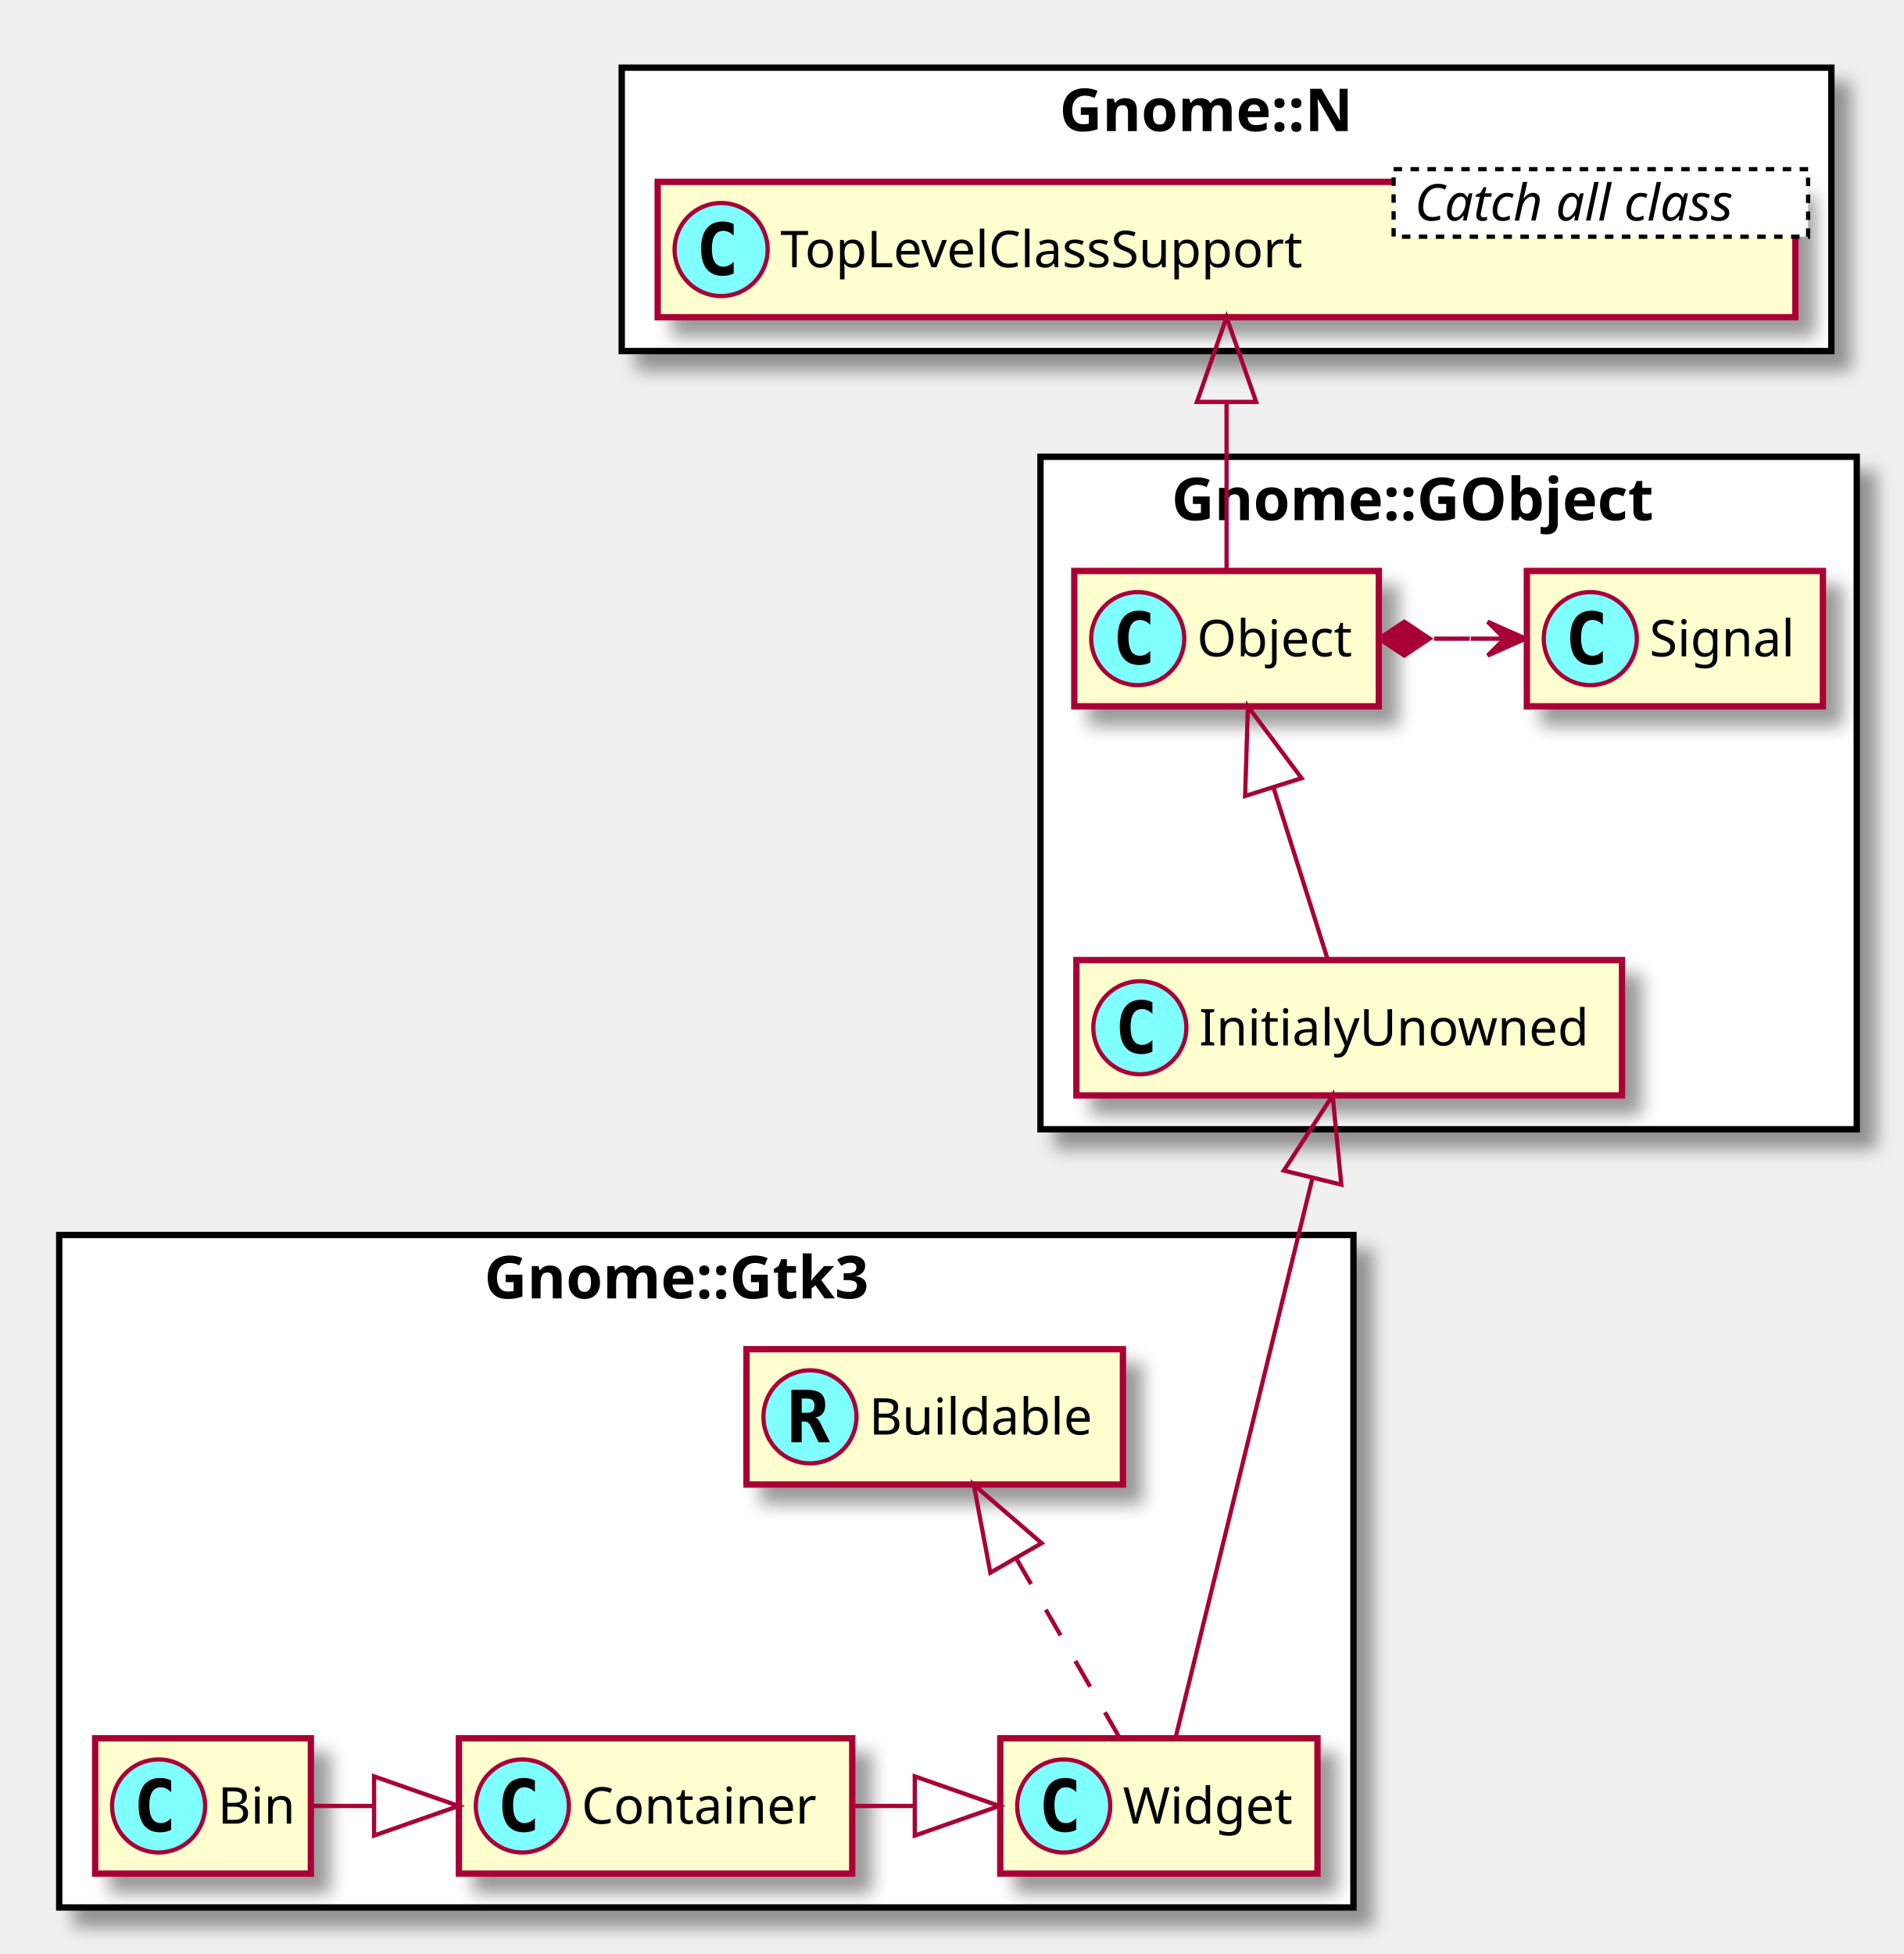
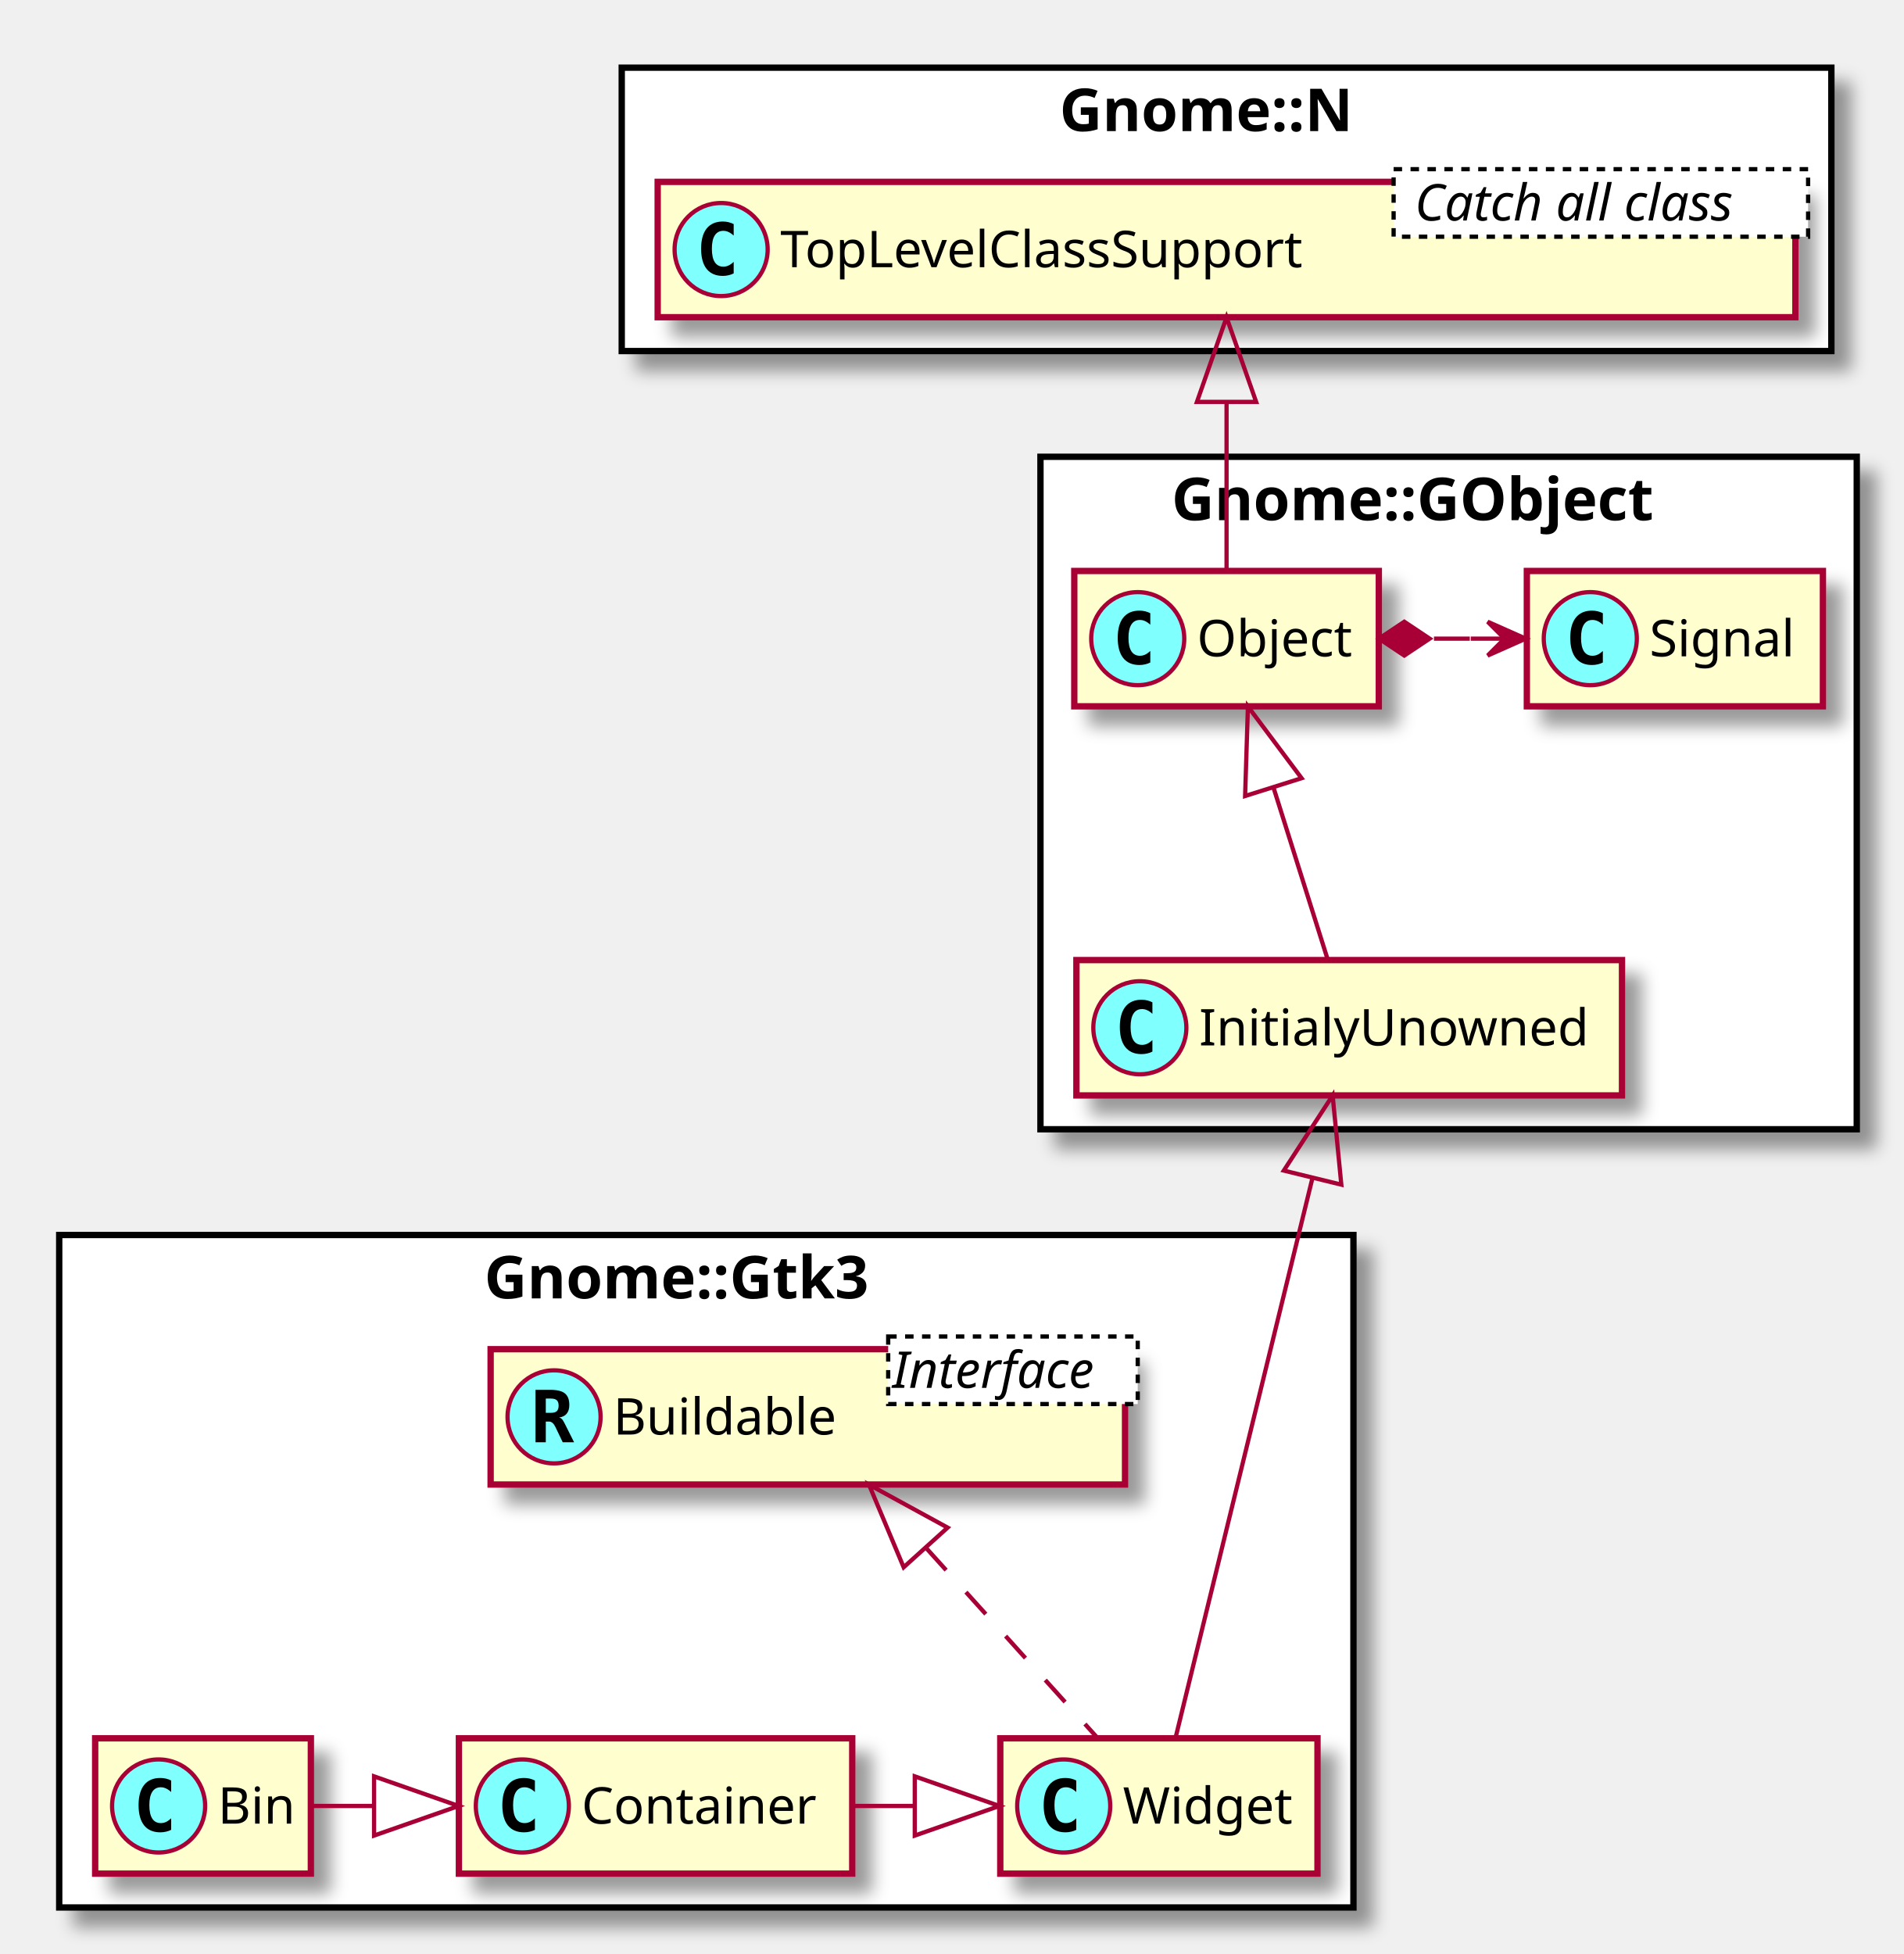
<svg xmlns="http://www.w3.org/2000/svg" contentScriptType="application/ecmascript" contentStyleType="text/css" height="462px" preserveAspectRatio="none" style="width:450px;height:462px;" version="1.1" viewBox="0 0 450 462" width="450px" zoomAndPan="magnify">
  <defs>
-     <filter height="300%" id="f1juwycvbsfvh9" width="300%" x="-1" y="-1">
+     <filter height="300%" id="fu151f04ijj45" width="300%" x="-1" y="-1">
      <feGaussianBlur result="blurOut" stdDeviation="2.0" />
      <feColorMatrix in="blurOut" result="blurOut2" type="matrix" values="0 0 0 0 0 0 0 0 0 0 0 0 0 0 0 0 0 0 .4 0" />
      <feOffset dx="4.0" dy="4.0" in="blurOut2" result="blurOut3" />
      <feBlend in="SourceGraphic" in2="blurOut3" mode="normal" />
    </filter>
  </defs>
  <g>
-     <rect fill="#FFFFFF" filter="url(#f1juwycvbsfvh9)" height="159" style="stroke: #000000; stroke-width: 1.5;" width="306" x="14" y="292" />
+     <rect fill="#FFFFFF" filter="url(#fu151f04ijj45)" height="159" style="stroke: #000000; stroke-width: 1.5;" width="306" x="14" y="292" />
    <text fill="#000000" font-family="sans-serif" font-size="14" font-weight="bold" lengthAdjust="spacingAndGlyphs" textLength="105" x="114.5" y="306.995">Gnome::Gtk3</text>
-     <rect fill="#FFFFFF" filter="url(#f1juwycvbsfvh9)" height="67" style="stroke: #000000; stroke-width: 1.5;" width="286" x="147" y="16" />
+     <rect fill="#FFFFFF" filter="url(#fu151f04ijj45)" height="67" style="stroke: #000000; stroke-width: 1.5;" width="286" x="147" y="16" />
    <text fill="#000000" font-family="sans-serif" font-size="14" font-weight="bold" lengthAdjust="spacingAndGlyphs" textLength="79" x="250.5" y="30.995">Gnome::N</text>
-     <rect fill="#FFFFFF" filter="url(#f1juwycvbsfvh9)" height="159" style="stroke: #000000; stroke-width: 1.5;" width="193" x="246" y="108" />
+     <rect fill="#FFFFFF" filter="url(#fu151f04ijj45)" height="159" style="stroke: #000000; stroke-width: 1.5;" width="193" x="246" y="108" />
    <text fill="#000000" font-family="sans-serif" font-size="14" font-weight="bold" lengthAdjust="spacingAndGlyphs" textLength="131" x="277" y="122.995">Gnome::GObject</text>
-     <rect fill="#FEFECE" filter="url(#f1juwycvbsfvh9)" height="32" id="Gnome::Gtk3::Buildable" style="stroke: #A80036; stroke-width: 1.5;" width="89" x="176.5" y="319" />
-     <ellipse cx="191.5" cy="335" fill="#80FFFF" rx="11" ry="11" style="stroke: #A80036; stroke-width: 1.0;" />
-     <path d="M192.703,335.141 Q193.062,335.219 193.328,335.5 Q193.609,335.766 194,336.547 L196.234,341 L193.547,341 L192.047,337.875 Q191.984,337.734 191.875,337.5 Q191.219,336.109 190.328,336.109 L189.547,336.109 L189.547,341 L187.109,341 L187.109,328.609 L190.641,328.609 Q193.031,328.609 194.062,329.453 Q195.109,330.297 195.109,332.203 Q195.109,333.484 194.484,334.25 Q193.875,335 192.703,335.141 Z M189.547,330.672 L189.547,334.047 L190.703,334.047 Q191.719,334.047 192.141,333.656 Q192.578,333.25 192.578,332.344 Q192.578,331.453 192.141,331.062 Q191.719,330.672 190.703,330.672 L189.547,330.672 Z " />
-     <text fill="#000000" font-family="sans-serif" font-size="12" lengthAdjust="spacingAndGlyphs" textLength="57" x="205.5" y="339.181">Buildable</text>
-     <rect fill="#FEFECE" filter="url(#f1juwycvbsfvh9)" height="32" id="Gnome::Gtk3::Widget" style="stroke: #A80036; stroke-width: 1.5;" width="75" x="236.5" y="411" />
+     <rect fill="#FEFECE" filter="url(#fu151f04ijj45)" height="32" id="Gnome::Gtk3::Buildable" style="stroke: #A80036; stroke-width: 1.5;" width="150" x="116" y="319" />
+     <ellipse cx="131" cy="335" fill="#80FFFF" rx="11" ry="11" style="stroke: #A80036; stroke-width: 1.0;" />
+     <path d="M132.203,335.141 Q132.562,335.219 132.828,335.5 Q133.109,335.766 133.5,336.547 L135.734,341 L133.047,341 L131.547,337.875 Q131.484,337.734 131.375,337.5 Q130.719,336.109 129.828,336.109 L129.047,336.109 L129.047,341 L126.609,341 L126.609,328.609 L130.141,328.609 Q132.531,328.609 133.562,329.453 Q134.609,330.297 134.609,332.203 Q134.609,333.484 133.984,334.25 Q133.375,335 132.203,335.141 Z M129.047,330.672 L129.047,334.047 L130.203,334.047 Q131.219,334.047 131.641,333.656 Q132.078,333.25 132.078,332.344 Q132.078,331.453 131.641,331.062 Q131.219,330.672 130.203,330.672 L129.047,330.672 Z " />
+     <text fill="#000000" font-family="sans-serif" font-size="12" lengthAdjust="spacingAndGlyphs" textLength="57" x="145" y="339.181">Buildable</text>
+     <rect fill="#FFFFFF" height="15.969" style="stroke: #000000; stroke-width: 1.0; stroke-dasharray: 2.0,2.0;" width="59" x="210" y="316" />
+     <text fill="#000000" font-family="sans-serif" font-size="12" font-style="italic" lengthAdjust="spacingAndGlyphs" textLength="57" x="211" y="328.139">Interface</text>
+     <rect fill="#FEFECE" filter="url(#fu151f04ijj45)" height="32" id="Gnome::Gtk3::Widget" style="stroke: #A80036; stroke-width: 1.5;" width="75" x="236.5" y="411" />
    <ellipse cx="251.5" cy="427" fill="#80FFFF" rx="11" ry="11" style="stroke: #A80036; stroke-width: 1.0;" />
    <path d="M254.469,432.641 Q253.891,432.938 253.25,433.078 Q252.609,433.234 251.906,433.234 Q249.406,433.234 248.078,431.594 Q246.766,429.938 246.766,426.812 Q246.766,423.688 248.078,422.031 Q249.406,420.375 251.906,420.375 Q252.609,420.375 253.25,420.531 Q253.906,420.688 254.469,420.984 L254.469,423.703 Q253.844,423.125 253.25,422.859 Q252.656,422.578 252.031,422.578 Q250.688,422.578 250,423.656 Q249.312,424.719 249.312,426.812 Q249.312,428.906 250,429.984 Q250.688,431.047 252.031,431.047 Q252.656,431.047 253.25,430.781 Q253.844,430.5 254.469,429.922 L254.469,432.641 Z " />
    <text fill="#000000" font-family="sans-serif" font-size="12" lengthAdjust="spacingAndGlyphs" textLength="43" x="265.5" y="431.181">Widget</text>
-     <rect fill="#FEFECE" filter="url(#f1juwycvbsfvh9)" height="32" id="Gnome::Gtk3::Bin" style="stroke: #A80036; stroke-width: 1.5;" width="51" x="22.5" y="411" />
+     <rect fill="#FEFECE" filter="url(#fu151f04ijj45)" height="32" id="Gnome::Gtk3::Bin" style="stroke: #A80036; stroke-width: 1.5;" width="51" x="22.5" y="411" />
    <ellipse cx="37.5" cy="427" fill="#80FFFF" rx="11" ry="11" style="stroke: #A80036; stroke-width: 1.0;" />
    <path d="M40.469,432.641 Q39.891,432.938 39.25,433.078 Q38.609,433.234 37.906,433.234 Q35.406,433.234 34.078,431.594 Q32.766,429.938 32.766,426.812 Q32.766,423.688 34.078,422.031 Q35.406,420.375 37.906,420.375 Q38.609,420.375 39.25,420.531 Q39.906,420.688 40.469,420.984 L40.469,423.703 Q39.844,423.125 39.25,422.859 Q38.656,422.578 38.031,422.578 Q36.688,422.578 36,423.656 Q35.312,424.719 35.312,426.812 Q35.312,428.906 36,429.984 Q36.688,431.047 38.031,431.047 Q38.656,431.047 39.25,430.781 Q39.844,430.5 40.469,429.922 L40.469,432.641 Z " />
    <text fill="#000000" font-family="sans-serif" font-size="12" lengthAdjust="spacingAndGlyphs" textLength="19" x="51.5" y="431.181">Bin</text>
-     <rect fill="#FEFECE" filter="url(#f1juwycvbsfvh9)" height="32" id="Gnome::Gtk3::Container" style="stroke: #A80036; stroke-width: 1.5;" width="93" x="108.5" y="411" />
+     <rect fill="#FEFECE" filter="url(#fu151f04ijj45)" height="32" id="Gnome::Gtk3::Container" style="stroke: #A80036; stroke-width: 1.5;" width="93" x="108.5" y="411" />
    <ellipse cx="123.5" cy="427" fill="#80FFFF" rx="11" ry="11" style="stroke: #A80036; stroke-width: 1.0;" />
    <path d="M126.469,432.641 Q125.891,432.938 125.25,433.078 Q124.609,433.234 123.906,433.234 Q121.406,433.234 120.078,431.594 Q118.766,429.938 118.766,426.812 Q118.766,423.688 120.078,422.031 Q121.406,420.375 123.906,420.375 Q124.609,420.375 125.25,420.531 Q125.906,420.688 126.469,420.984 L126.469,423.703 Q125.844,423.125 125.25,422.859 Q124.656,422.578 124.031,422.578 Q122.688,422.578 122,423.656 Q121.312,424.719 121.312,426.812 Q121.312,428.906 122,429.984 Q122.688,431.047 124.031,431.047 Q124.656,431.047 125.25,430.781 Q125.844,430.5 126.469,429.922 L126.469,432.641 Z " />
    <text fill="#000000" font-family="sans-serif" font-size="12" lengthAdjust="spacingAndGlyphs" textLength="61" x="137.5" y="431.181">Container</text>
-     <rect fill="#FEFECE" filter="url(#f1juwycvbsfvh9)" height="32" id="Gnome::N::TopLevelClassSupport" style="stroke: #A80036; stroke-width: 1.5;" width="269" x="155.5" y="43" />
+     <rect fill="#FEFECE" filter="url(#fu151f04ijj45)" height="32" id="Gnome::N::TopLevelClassSupport" style="stroke: #A80036; stroke-width: 1.5;" width="269" x="155.5" y="43" />
    <ellipse cx="170.5" cy="59" fill="#80FFFF" rx="11" ry="11" style="stroke: #A80036; stroke-width: 1.0;" />
    <path d="M173.469,64.641 Q172.891,64.938 172.25,65.078 Q171.609,65.234 170.906,65.234 Q168.406,65.234 167.078,63.594 Q165.766,61.938 165.766,58.812 Q165.766,55.688 167.078,54.031 Q168.406,52.375 170.906,52.375 Q171.609,52.375 172.25,52.531 Q172.906,52.688 173.469,52.984 L173.469,55.703 Q172.844,55.125 172.25,54.859 Q171.656,54.578 171.031,54.578 Q169.688,54.578 169,55.656 Q168.312,56.719 168.312,58.812 Q168.312,60.906 169,61.984 Q169.688,63.047 171.031,63.047 Q171.656,63.047 172.25,62.781 Q172.844,62.5 173.469,61.922 L173.469,64.641 Z " />
    <text fill="#000000" font-family="sans-serif" font-size="12" lengthAdjust="spacingAndGlyphs" textLength="137" x="184.5" y="63.181">TopLevelClassSupport</text>
    <rect fill="#FFFFFF" height="15.969" style="stroke: #000000; stroke-width: 1.0; stroke-dasharray: 2.0,2.0;" width="98" x="329.5" y="40" />
    <text fill="#000000" font-family="sans-serif" font-size="12" font-style="italic" lengthAdjust="spacingAndGlyphs" textLength="88" x="334.5" y="52.139">Catch all class</text>
-     <rect fill="#FEFECE" filter="url(#f1juwycvbsfvh9)" height="32" id="Gnome::GObject::Object" style="stroke: #A80036; stroke-width: 1.5;" width="72" x="254" y="135" />
+     <rect fill="#FEFECE" filter="url(#fu151f04ijj45)" height="32" id="Gnome::GObject::Object" style="stroke: #A80036; stroke-width: 1.5;" width="72" x="254" y="135" />
    <ellipse cx="269" cy="151" fill="#80FFFF" rx="11" ry="11" style="stroke: #A80036; stroke-width: 1.0;" />
    <path d="M271.969,156.641 Q271.391,156.938 270.75,157.078 Q270.109,157.234 269.406,157.234 Q266.906,157.234 265.578,155.594 Q264.266,153.938 264.266,150.812 Q264.266,147.688 265.578,146.031 Q266.906,144.375 269.406,144.375 Q270.109,144.375 270.75,144.531 Q271.406,144.688 271.969,144.984 L271.969,147.703 Q271.344,147.125 270.75,146.859 Q270.156,146.578 269.531,146.578 Q268.188,146.578 267.5,147.656 Q266.812,148.719 266.812,150.812 Q266.812,152.906 267.5,153.984 Q268.188,155.047 269.531,155.047 Q270.156,155.047 270.75,154.781 Q271.344,154.5 271.969,153.922 L271.969,156.641 Z " />
    <text fill="#000000" font-family="sans-serif" font-size="12" lengthAdjust="spacingAndGlyphs" textLength="40" x="283" y="155.181">Object</text>
-     <rect fill="#FEFECE" filter="url(#f1juwycvbsfvh9)" height="32" id="Gnome::GObject::InitialyUnowned" style="stroke: #A80036; stroke-width: 1.5;" width="129" x="254.5" y="227" />
+     <rect fill="#FEFECE" filter="url(#fu151f04ijj45)" height="32" id="Gnome::GObject::InitialyUnowned" style="stroke: #A80036; stroke-width: 1.5;" width="129" x="254.5" y="227" />
    <ellipse cx="269.5" cy="243" fill="#80FFFF" rx="11" ry="11" style="stroke: #A80036; stroke-width: 1.0;" />
    <path d="M272.469,248.641 Q271.891,248.938 271.25,249.078 Q270.609,249.234 269.906,249.234 Q267.406,249.234 266.078,247.594 Q264.766,245.938 264.766,242.812 Q264.766,239.688 266.078,238.031 Q267.406,236.375 269.906,236.375 Q270.609,236.375 271.25,236.531 Q271.906,236.688 272.469,236.984 L272.469,239.703 Q271.844,239.125 271.25,238.859 Q270.656,238.578 270.031,238.578 Q268.688,238.578 268,239.656 Q267.312,240.719 267.312,242.812 Q267.312,244.906 268,245.984 Q268.688,247.047 270.031,247.047 Q270.656,247.047 271.25,246.781 Q271.844,246.5 272.469,245.922 L272.469,248.641 Z " />
    <text fill="#000000" font-family="sans-serif" font-size="12" lengthAdjust="spacingAndGlyphs" textLength="97" x="283.5" y="247.181">InitialyUnowned</text>
-     <rect fill="#FEFECE" filter="url(#f1juwycvbsfvh9)" height="32" id="Gnome::GObject::Signal" style="stroke: #A80036; stroke-width: 1.5;" width="70" x="361" y="135" />
+     <rect fill="#FEFECE" filter="url(#fu151f04ijj45)" height="32" id="Gnome::GObject::Signal" style="stroke: #A80036; stroke-width: 1.5;" width="70" x="361" y="135" />
    <ellipse cx="376" cy="151" fill="#80FFFF" rx="11" ry="11" style="stroke: #A80036; stroke-width: 1.0;" />
    <path d="M378.969,156.641 Q378.391,156.938 377.75,157.078 Q377.109,157.234 376.406,157.234 Q373.906,157.234 372.578,155.594 Q371.266,153.938 371.266,150.812 Q371.266,147.688 372.578,146.031 Q373.906,144.375 376.406,144.375 Q377.109,144.375 377.75,144.531 Q378.406,144.688 378.969,144.984 L378.969,147.703 Q378.344,147.125 377.75,146.859 Q377.156,146.578 376.531,146.578 Q375.188,146.578 374.5,147.656 Q373.812,148.719 373.812,150.812 Q373.812,152.906 374.5,153.984 Q375.188,155.047 376.531,155.047 Q377.156,155.047 377.75,154.781 Q378.344,154.5 378.969,153.922 L378.969,156.641 Z " />
    <text fill="#000000" font-family="sans-serif" font-size="12" lengthAdjust="spacingAndGlyphs" textLength="38" x="390" y="155.181">Signal</text>
    <path d="M290,95.405 C290,109.079 290,123.937 290,134.85 " fill="none" id="Gnome::N::TopLevelClassSupport-Gnome::GObject::Object" style="stroke: #A80036; stroke-width: 1.0;" />
    <polygon fill="none" points="283,95.025,290,75.025,297,95.025,283,95.025" style="stroke: #A80036; stroke-width: 1.0;" />
    <path d="M301.164,186.418 C305.559,200.361 310.386,215.674 313.909,226.85 " fill="none" id="Gnome::GObject::Object-Gnome::GObject::InitialyUnowned" style="stroke: #A80036; stroke-width: 1.0;" />
    <polygon fill="none" points="294.388,188.204,295.051,167.025,307.74,183.995,294.388,188.204" style="stroke: #A80036; stroke-width: 1.0;" />
    <path d="M339.041,151 C341.867,151 344.692,151 347.517,151 " fill="none" id="Gnome::GObject::Object-Gnome::GObject::Signal" style="stroke: #A80036; stroke-width: 1.0;" />
    <polygon fill="#A80036" points="360.738,151,351.738,147,355.738,151,351.738,155,360.738,151" style="stroke: #A80036; stroke-width: 1.0;" />
    <line style="stroke: #A80036; stroke-width: 1.0;" x1="355.738" x2="347.738" y1="151" y2="151" />
    <polygon fill="#A80036" points="326.023,151,332.023,155,338.023,151,332.023,147,326.023,151" style="stroke: #A80036; stroke-width: 1.0;" />
    <path d="M310.267,278.707 C300.503,318.633 285.119,381.534 277.938,410.899 " fill="none" id="Gnome::GObject::InitialyUnowned-Gnome::Gtk3::Widget" style="stroke: #A80036; stroke-width: 1.0;" />
    <polygon fill="none" points="303.534,276.771,315.085,259.007,317.134,280.097,303.534,276.771" style="stroke: #A80036; stroke-width: 1.0;" />
-     <path d="M240.276,368.46 C248.6,382.91 257.955,399.148 264.696,410.85 " fill="none" id="Gnome::Gtk3::Buildable-Gnome::Gtk3::Widget" style="stroke: #A80036; stroke-width: 1.0; stroke-dasharray: 7.0,7.0;" />
-     <polygon fill="none" points="234.15,371.849,230.232,351.025,246.281,364.861,234.15,371.849" style="stroke: #A80036; stroke-width: 1.0;" />
+     <path d="M219.006,366.042 C232.564,381.071 248.28,398.49 259.43,410.85 " fill="none" id="Gnome::Gtk3::Buildable-Gnome::Gtk3::Widget" style="stroke: #A80036; stroke-width: 1.0; stroke-dasharray: 7.0,7.0;" />
+     <polygon fill="none" points="213.657,370.564,205.458,351.025,224.052,361.186,213.657,370.564" style="stroke: #A80036; stroke-width: 1.0;" />
    <path d="M73.914,427 C78.679,427 83.444,427 88.21,427 " fill="none" id="Gnome::Gtk3::Bin-Gnome::Gtk3::Container" style="stroke: #A80036; stroke-width: 1.0;" />
    <polygon fill="none" points="88.439,420,108.439,427,88.439,434,88.439,420" style="stroke: #A80036; stroke-width: 1.0;" />
    <path d="M201.949,427 C206.688,427 211.428,427 216.167,427 " fill="none" id="Gnome::Gtk3::Container-Gnome::Gtk3::Widget" style="stroke: #A80036; stroke-width: 1.0;" />
    <polygon fill="none" points="216.286,420,236.286,427,216.286,434,216.286,420" style="stroke: #A80036; stroke-width: 1.0;" />
  </g>
</svg>
